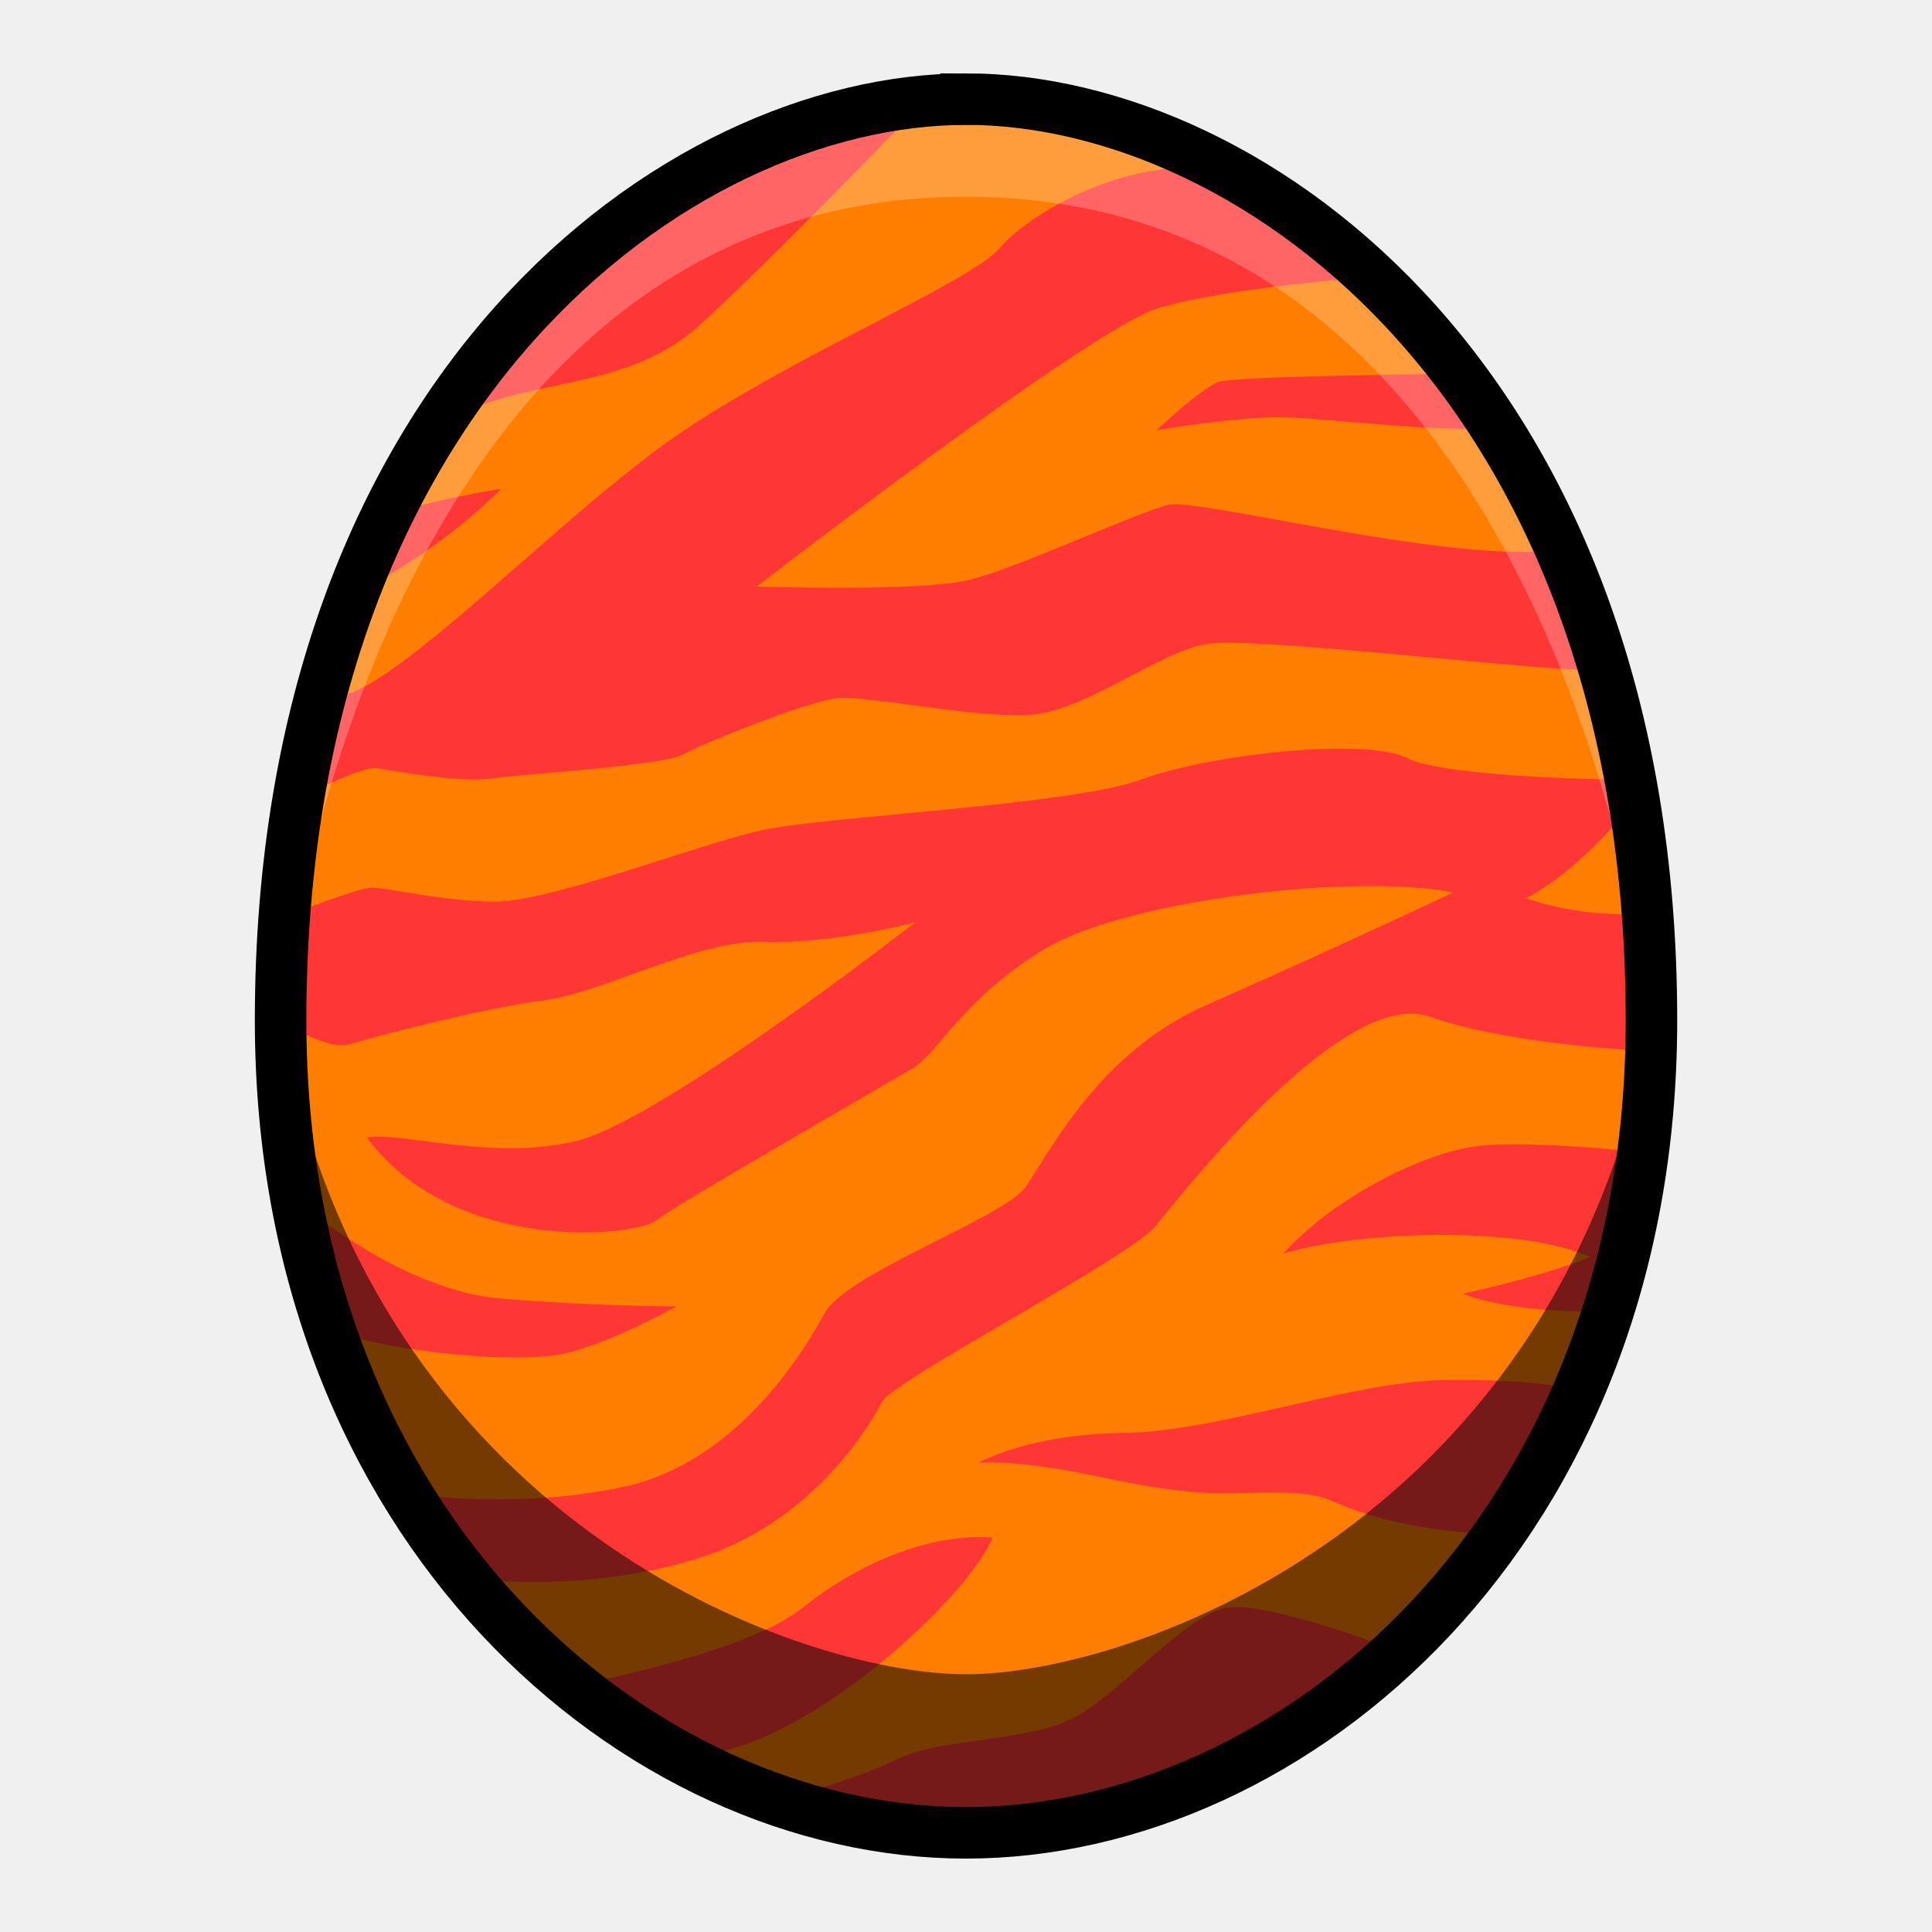
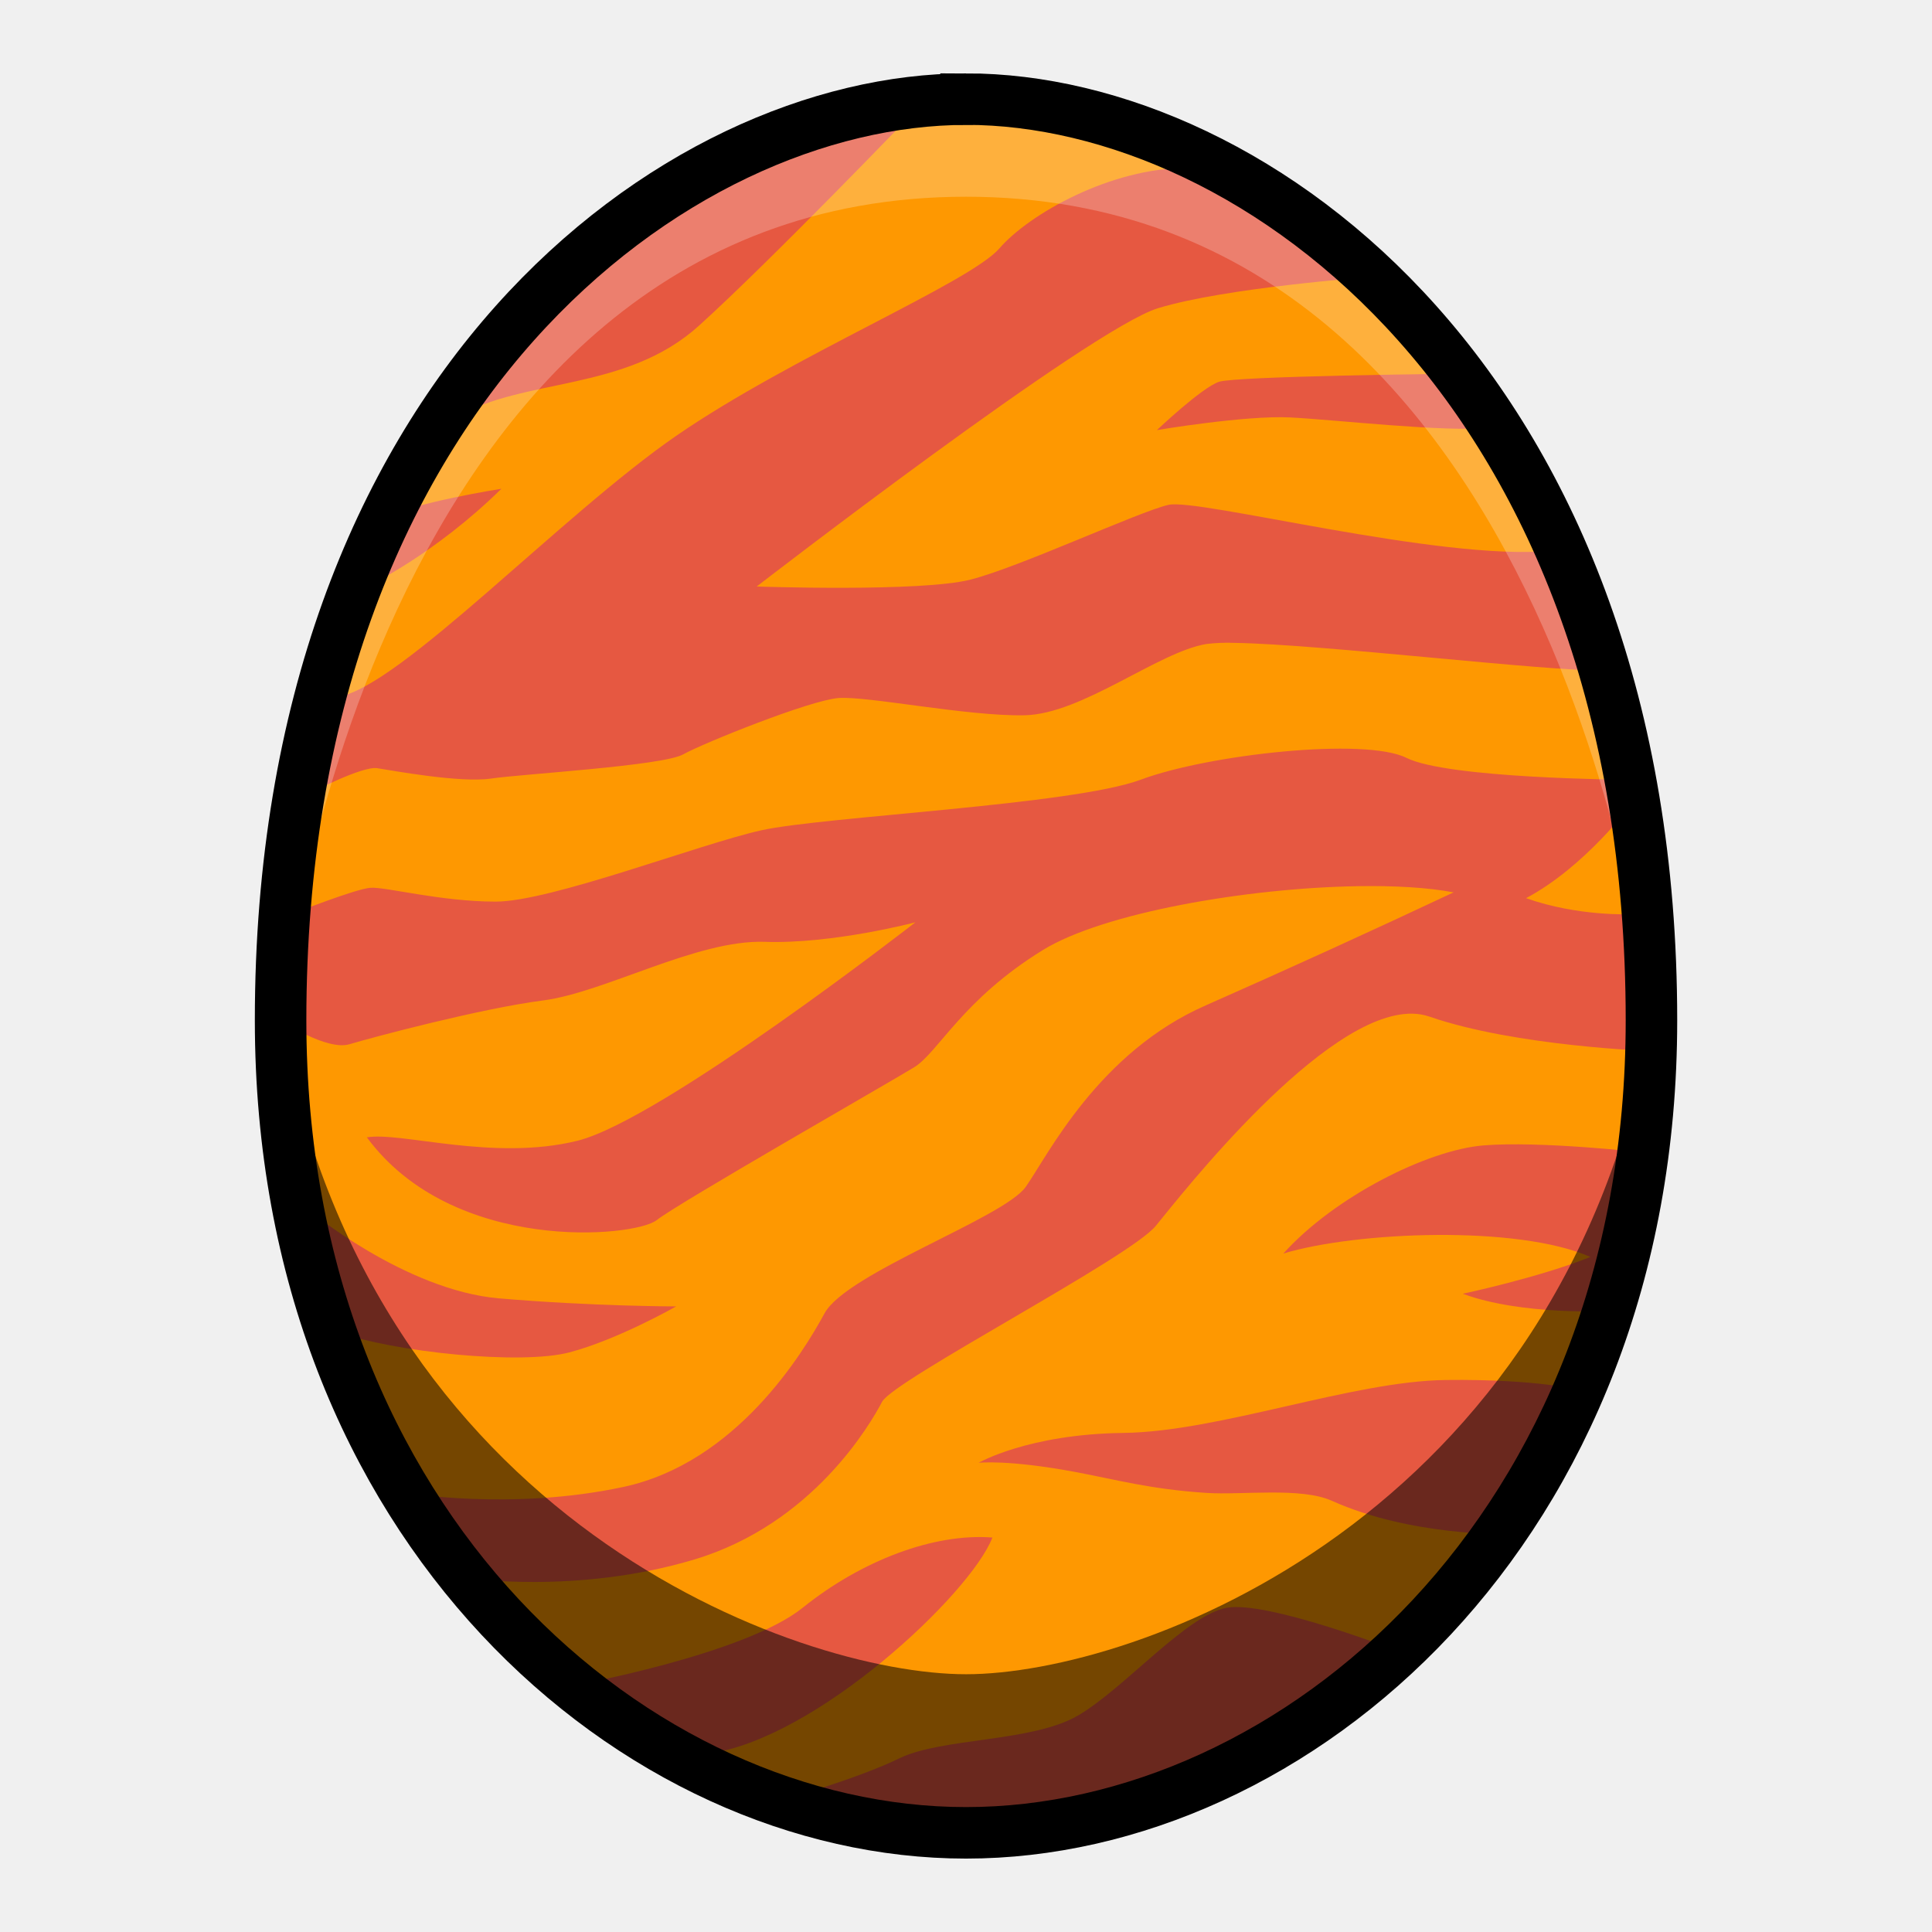
<svg xmlns="http://www.w3.org/2000/svg" viewBox="0 0 39.687 39.687">
-   <path d="M19.844 2.037c-5.953 0-14.08 5.976-14.08 18.922 0 10.441 7.34 16.691 14.08 16.691s14.08-6.25 14.08-16.691c0-12.946-8.127-18.923-14.08-18.923z" fill="#ff3636" />
-   <path d="M19.256 2.286c-.316.008-.5.03-.5.03s-2.881 3-4.393 4.37-3.59 1.062-5.008 1.889L7.937 10.63c.567-.307 2.363-.59 2.363-.59-1.37 1.347-2.717 1.985-2.717 1.985l-.638 2.29c1.276-.212 4.583-3.732 6.945-5.362 2.363-1.63 6.024-3.142 6.639-3.85.614-.71 2.291-1.654 3.85-1.654-2.02-1.099-4.172-1.187-5.123-1.163zm8.88 3.407s-2.954.213-4.348.638c-1.393.425-8.244 5.717-8.244 5.717s3.378.118 4.394-.142 3.449-1.393 4.063-1.535c.614-.142 5.575 1.157 7.843.944l-1.252-2.527c-.898.094-3.166-.166-4.087-.213-.921-.047-2.74.26-2.74.26s.921-.874 1.275-.992c.355-.118 4.796-.165 4.796-.165l-1.7-1.985zm-2.775 7.513a3.63 3.63 0 0 0-.58.023c-.993.165-2.552 1.44-3.733 1.464-1.181.024-3.236-.4-3.826-.354-.591.048-2.765.922-3.19 1.158-.425.236-3.307.402-3.945.496s-2.032-.166-2.339-.213c-.307-.047-1.346.496-1.346.496l-.354 2.48s1.251-.495 1.559-.519c.307-.024 1.44.284 2.575.284 1.134 0 4.181-1.181 5.457-1.465 1.275-.283 6.402-.52 7.795-1.04 1.394-.52 4.607-.873 5.457-.448.851.425 4.488.448 4.488.448l.119.52s-.94 1.272-2.15 1.914c1.07.38 2.15.33 2.15.33l.401-1.96-.968-3.048c-1.158.02-5.77-.537-7.57-.566zm2.526 4.998c-2.28.037-5.22.547-6.46 1.309-1.654 1.016-2.15 2.102-2.647 2.41-.496.306-4.842 2.787-5.291 3.141-.449.355-4.181.703-5.953-1.701.709-.118 2.598.497 4.323.071 1.725-.425 6.945-4.488 6.945-4.488s-1.701.449-3.095.401c-1.393-.047-3.283 1.04-4.559 1.205-1.276.165-3.496.756-3.969.898-.472.142-1.417-.49-1.417-.49l.567 3.891s1.984 1.654 3.921 1.82c1.937.165 3.638.165 3.638.165s-1.204.685-2.196.945c-.993.26-3.592 0-4.773-.425l1.394 3.307s2.174.378 4.489-.118 3.685-2.74 4.134-3.567c.449-.827 3.685-1.961 4.134-2.599.449-.638 1.488-2.764 3.709-3.732a235.68 235.68 0 0 0 5.079-2.316c-.526-.1-1.213-.14-1.973-.127zm1.127 2.619c-1.825-.037-4.763 3.739-5.273 4.36-.543.66-5.386 3.165-5.622 3.614-.236.449-1.418 2.504-3.85 3.236-2.434.733-4.725.378-4.725.378l2.197 2.22s3.544-.637 4.748-1.605c1.205-.969 2.693-1.536 3.897-1.442-.448 1.158-3.637 4.158-5.858 4.441l1.56.945s1.512-.425 2.386-.85c.874-.426 2.716-.33 3.66-.874.946-.543 2.245-2.079 3.072-2.22.827-.142 3.402.85 3.402.85l2.339-2.363s-1.961.047-3.591-.685c-.63-.283-1.848-.113-2.577-.161-1.157-.076-1.836-.27-2.691-.43-1.394-.26-1.985-.188-1.985-.188s1.016-.59 2.977-.614c1.96-.024 4.7-1.064 6.614-1.087 1.914-.024 2.788.213 2.788.213l.567-1.63s-1.795.094-3-.355c0 0 1.559-.33 2.622-.756-1.512-.661-4.82-.52-6.308-.07 1.04-1.158 2.953-2.127 4.11-2.221 1.158-.095 3.26.142 3.26.142l.19-2.08s-2.787-.094-4.56-.708a1.13 1.13 0 0 0-.349-.06z" fill="#ff7e00" />
+   <path d="M19.844 2.037c-5.953 0-14.08 5.976-14.08 18.922 0 10.441 7.34 16.691 14.08 16.691s14.08-6.25 14.08-16.691c0-12.946-8.127-18.923-14.08-18.923z" fill="#e65841" />
+   <path d="M19.256 2.286c-.316.008-.5.03-.5.03s-2.881 3-4.393 4.37-3.59 1.062-5.008 1.889L7.937 10.63c.567-.307 2.363-.59 2.363-.59-1.37 1.347-2.717 1.985-2.717 1.985l-.638 2.29c1.276-.212 4.583-3.732 6.945-5.362 2.363-1.63 6.024-3.142 6.639-3.85.614-.71 2.291-1.654 3.85-1.654-2.02-1.099-4.172-1.187-5.123-1.163zm8.88 3.407s-2.954.213-4.348.638c-1.393.425-8.244 5.717-8.244 5.717s3.378.118 4.394-.142 3.449-1.393 4.063-1.535c.614-.142 5.575 1.157 7.843.944l-1.252-2.527c-.898.094-3.166-.166-4.087-.213-.921-.047-2.74.26-2.74.26s.921-.874 1.275-.992c.355-.118 4.796-.165 4.796-.165l-1.7-1.985zm-2.775 7.513a3.63 3.63 0 0 0-.58.023c-.993.165-2.552 1.44-3.733 1.464-1.181.024-3.236-.4-3.826-.354-.591.048-2.765.922-3.19 1.158-.425.236-3.307.402-3.945.496s-2.032-.166-2.339-.213c-.307-.047-1.346.496-1.346.496l-.354 2.48s1.251-.495 1.559-.519c.307-.024 1.44.284 2.575.284 1.134 0 4.181-1.181 5.457-1.465 1.275-.283 6.402-.52 7.795-1.04 1.394-.52 4.607-.873 5.457-.448.851.425 4.488.448 4.488.448l.119.52s-.94 1.272-2.15 1.914c1.07.38 2.15.33 2.15.33l.401-1.96-.968-3.048c-1.158.02-5.77-.537-7.57-.566zm2.526 4.998c-2.28.037-5.22.547-6.46 1.309-1.654 1.016-2.15 2.102-2.647 2.41-.496.306-4.842 2.787-5.291 3.141-.449.355-4.181.703-5.953-1.701.709-.118 2.598.497 4.323.071 1.725-.425 6.945-4.488 6.945-4.488s-1.701.449-3.095.401c-1.393-.047-3.283 1.04-4.559 1.205-1.276.165-3.496.756-3.969.898-.472.142-1.417-.49-1.417-.49l.567 3.891s1.984 1.654 3.921 1.82c1.937.165 3.638.165 3.638.165s-1.204.685-2.196.945c-.993.26-3.592 0-4.773-.425l1.394 3.307s2.174.378 4.489-.118 3.685-2.74 4.134-3.567c.449-.827 3.685-1.961 4.134-2.599.449-.638 1.488-2.764 3.709-3.732a235.68 235.68 0 0 0 5.079-2.316c-.526-.1-1.213-.14-1.973-.127zm1.127 2.619c-1.825-.037-4.763 3.739-5.273 4.36-.543.66-5.386 3.165-5.622 3.614-.236.449-1.418 2.504-3.85 3.236-2.434.733-4.725.378-4.725.378l2.197 2.22s3.544-.637 4.748-1.605c1.205-.969 2.693-1.536 3.897-1.442-.448 1.158-3.637 4.158-5.858 4.441l1.56.945s1.512-.425 2.386-.85c.874-.426 2.716-.33 3.66-.874.946-.543 2.245-2.079 3.072-2.22.827-.142 3.402.85 3.402.85l2.339-2.363s-1.961.047-3.591-.685c-.63-.283-1.848-.113-2.577-.161-1.157-.076-1.836-.27-2.691-.43-1.394-.26-1.985-.188-1.985-.188s1.016-.59 2.977-.614c1.96-.024 4.7-1.064 6.614-1.087 1.914-.024 2.788.213 2.788.213l.567-1.63s-1.795.094-3-.355c0 0 1.559-.33 2.622-.756-1.512-.661-4.82-.52-6.308-.07 1.04-1.158 2.953-2.127 4.11-2.221 1.158-.095 3.26.142 3.26.142l.19-2.08s-2.787-.094-4.56-.708a1.13 1.13 0 0 0-.349-.06z" fill="#fe9801" />
  <path d="M19.844 2.037c-8.886 0-14.08 9.48-14.08 18.922 0 0 1.718-16.918 14.08-16.918s14.08 16.918 14.08 16.918c0-9.442-5.195-18.923-14.08-18.923z" opacity=".238" fill="#fff" />
  <path d="M5.764 20.959c.25 12.682 10.938 16.691 14.08 16.691 3.141 0 13.83-4.009 14.08-16.691-1.822 10.27-10.607 13.433-14.08 13.433-3.474 0-12.258-3.164-14.08-13.433z" opacity=".541" />
  <path d="M19.844 2.037c-5.953 0-14.08 5.976-14.08 18.922 0 10.441 7.34 16.691 14.08 16.691s14.08-6.25 14.08-16.691c0-12.946-8.127-18.923-14.08-18.923z" fill="none" stroke="#000" stroke-width="1.058" />
</svg>
